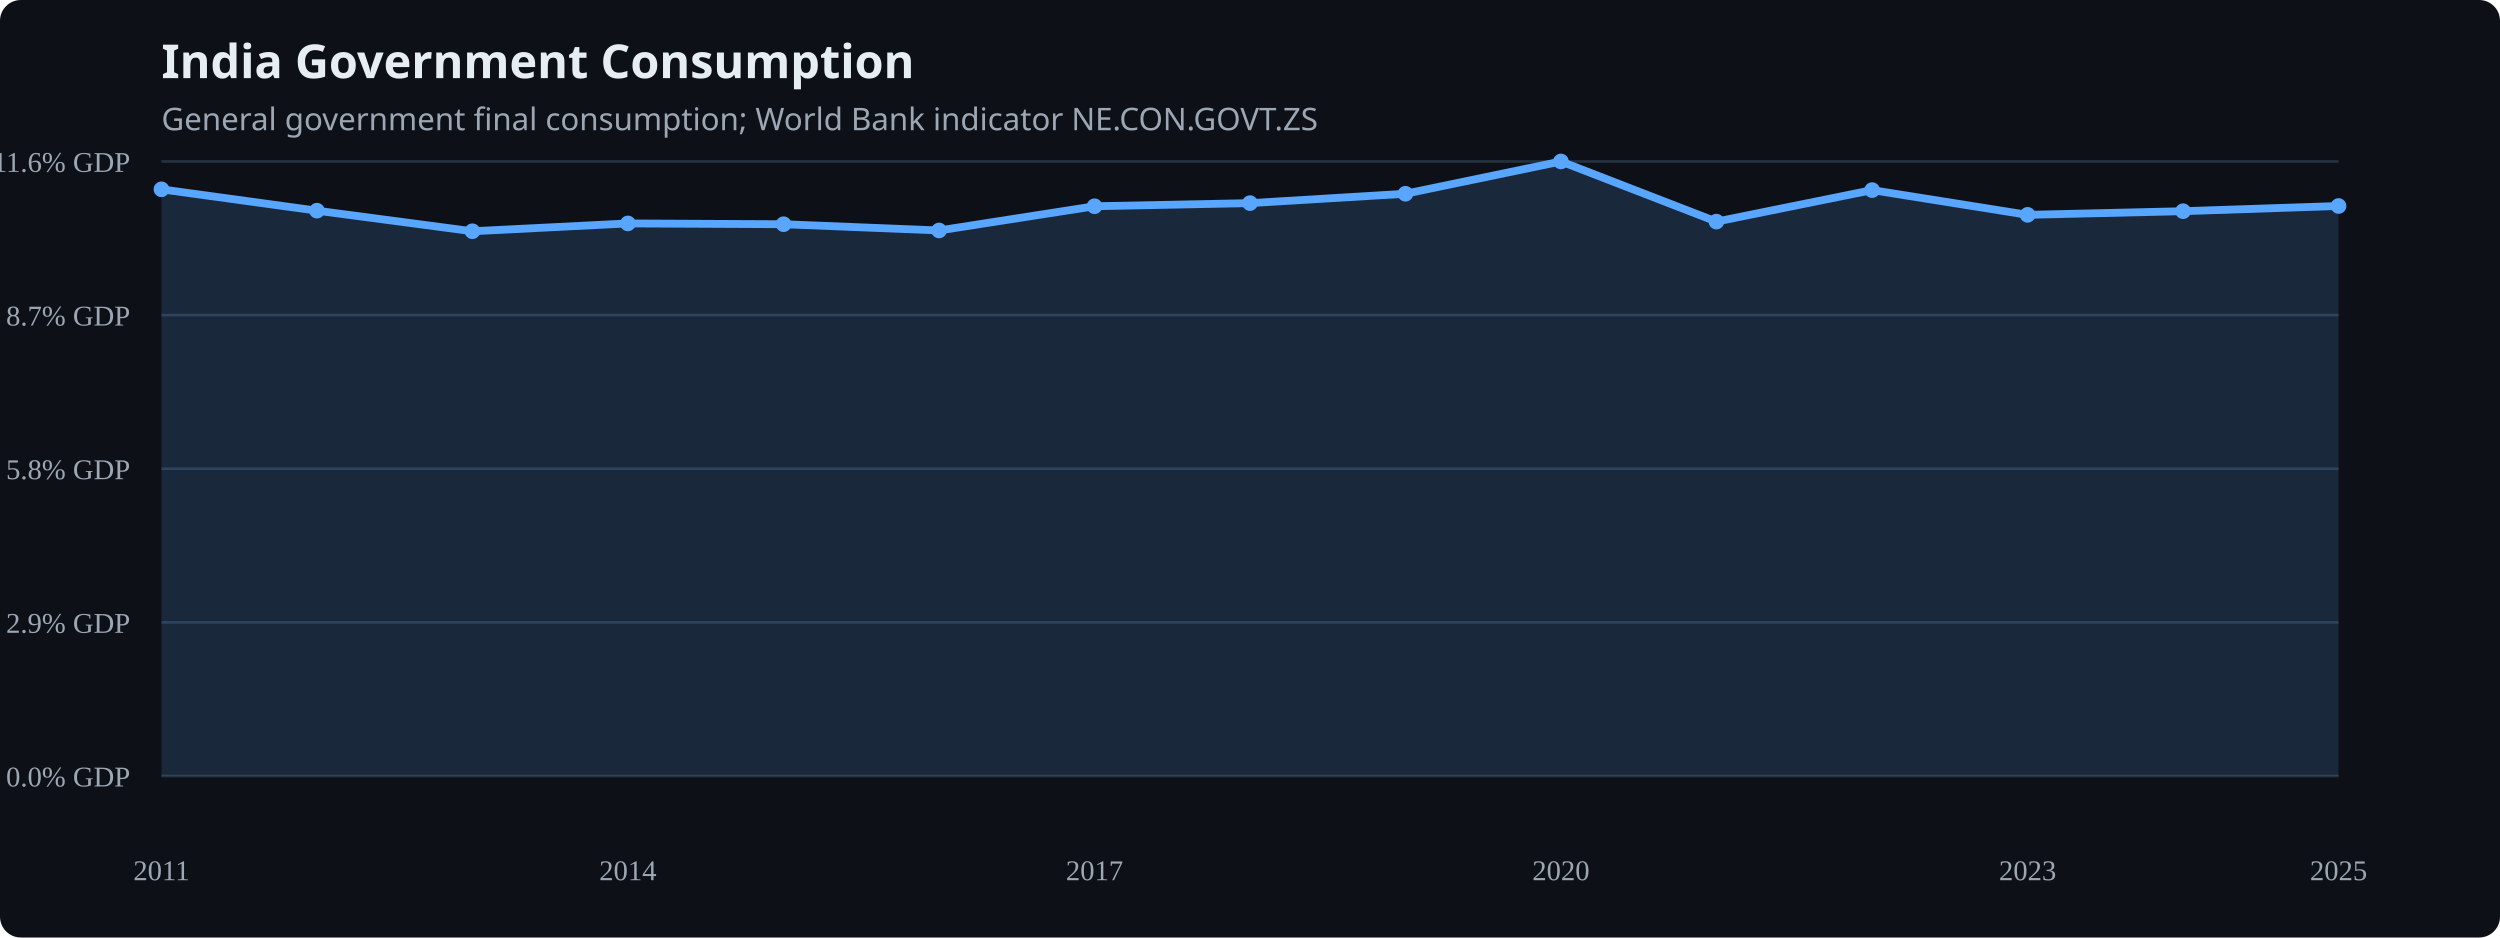
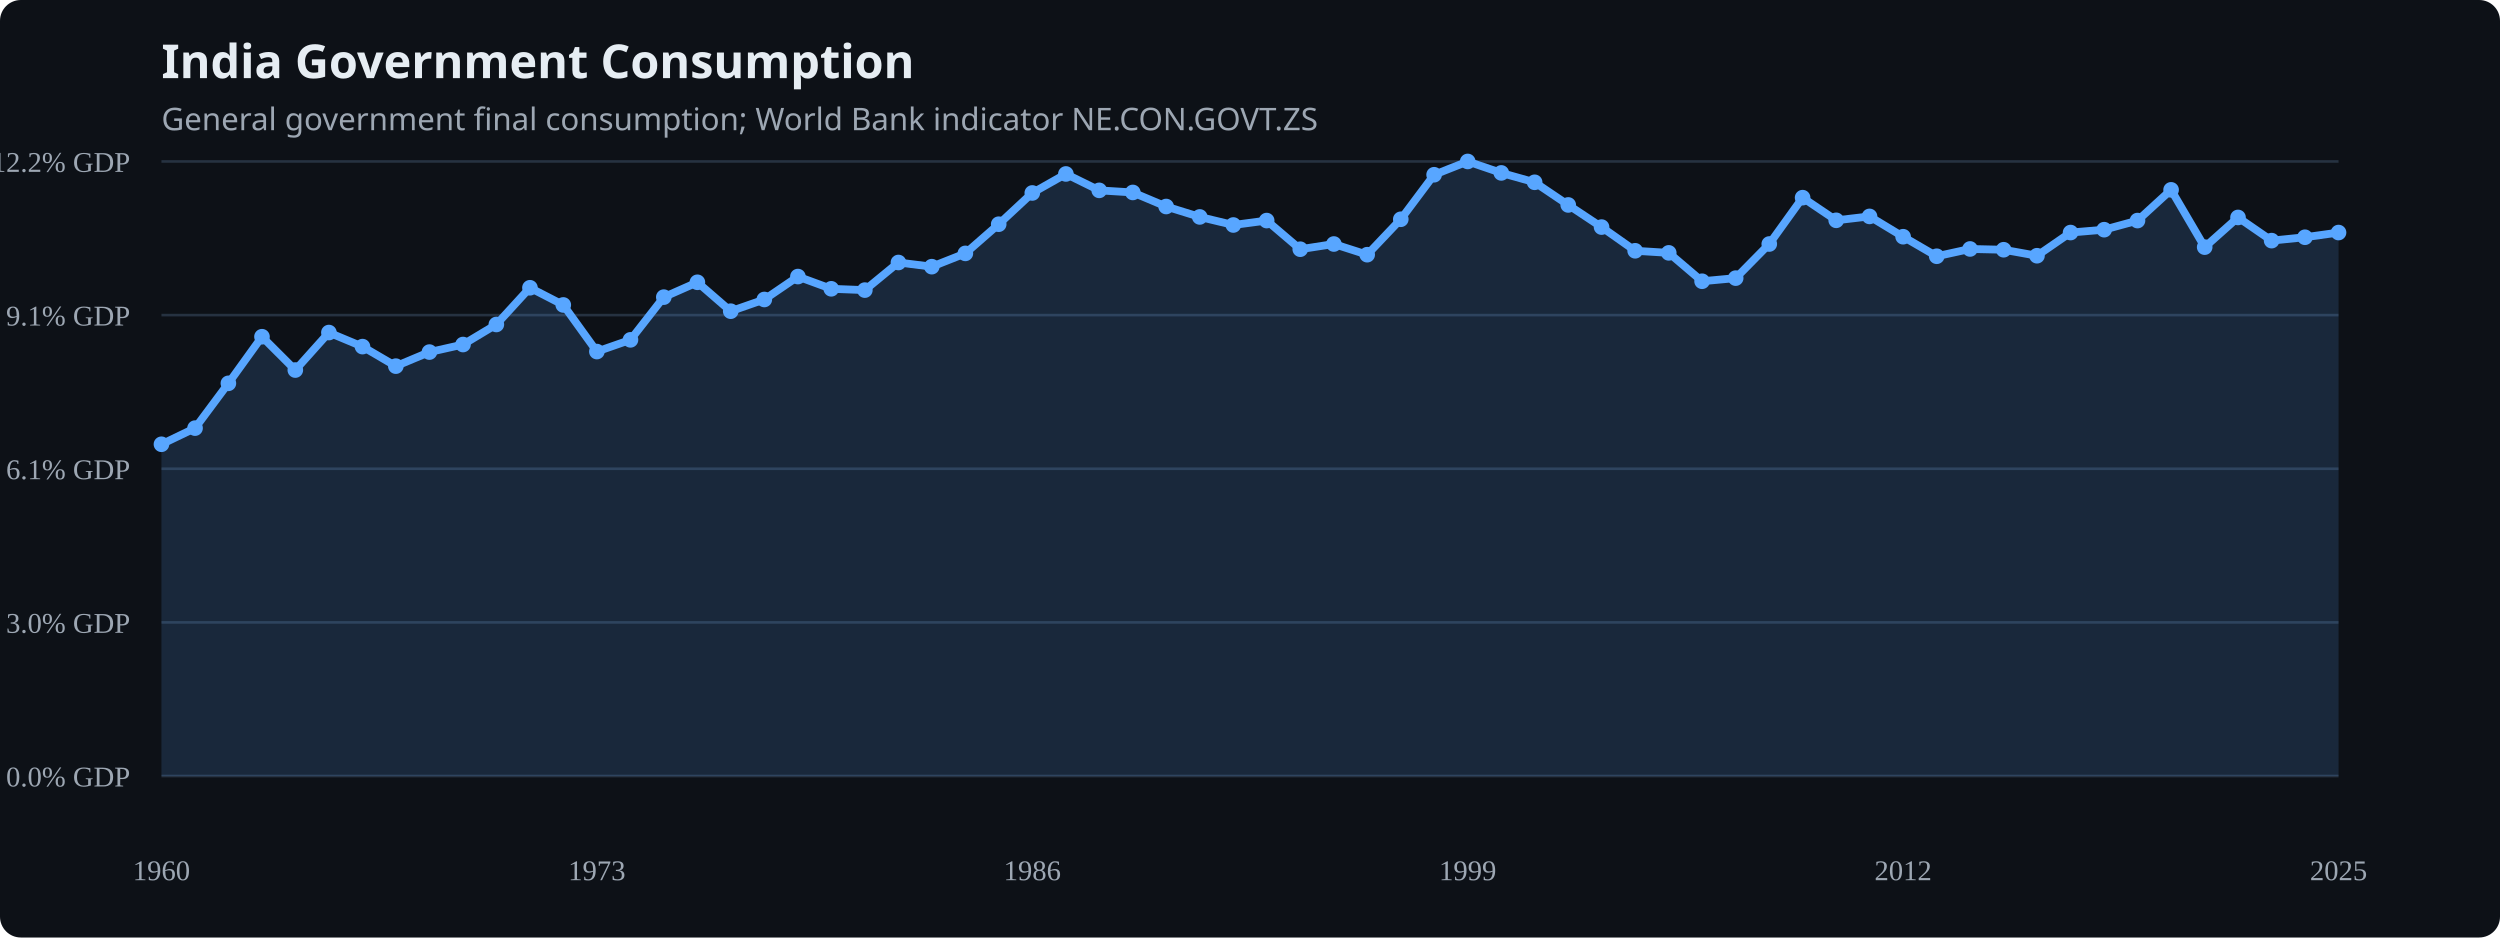
<svg xmlns="http://www.w3.org/2000/svg" width="960" height="360" viewBox="0 0 960 360" role="img" aria-label="India Government Consumption">
  <rect width="100%" height="100%" fill="#0d1117" rx="8" />
  <text x="62" y="30" fill="#e6edf3" font-size="18" font-family="system-ui, sans-serif" font-weight="700">India Government Consumption</text>
  <text x="62" y="50" fill="#9da7b3" font-size="12" font-family="system-ui, sans-serif">General government final consumption; World Bank indicator NE.CON.GOVT.ZS</text>
  <line x1="62" y1="62.0" x2="898" y2="62.0" stroke="#263241" stroke-width="1" />
-   <text x="50" y="66.0" text-anchor="end" fill="#9da7b3" font-size="11">11.6% GDP</text>
+   <text x="50" y="66.0" text-anchor="end" fill="#9da7b3" font-size="11">12.2% GDP</text>
  <line x1="62" y1="121.0" x2="898" y2="121.0" stroke="#263241" stroke-width="1" />
-   <text x="50" y="125.0" text-anchor="end" fill="#9da7b3" font-size="11">8.7% GDP</text>
+   <text x="50" y="125.0" text-anchor="end" fill="#9da7b3" font-size="11">9.1% GDP</text>
  <line x1="62" y1="180.0" x2="898" y2="180.0" stroke="#263241" stroke-width="1" />
-   <text x="50" y="184.0" text-anchor="end" fill="#9da7b3" font-size="11">5.8% GDP</text>
+   <text x="50" y="184.0" text-anchor="end" fill="#9da7b3" font-size="11">6.1% GDP</text>
  <line x1="62" y1="239.0" x2="898" y2="239.0" stroke="#263241" stroke-width="1" />
-   <text x="50" y="243.0" text-anchor="end" fill="#9da7b3" font-size="11">2.9% GDP</text>
+   <text x="50" y="243.0" text-anchor="end" fill="#9da7b3" font-size="11">3.0% GDP</text>
  <line x1="62" y1="298.0" x2="898" y2="298.0" stroke="#263241" stroke-width="1" />
  <text x="50" y="302.0" text-anchor="end" fill="#9da7b3" font-size="11">0.0% GDP</text>
-   <polygon points="62,298 62.0,72.7 121.7,80.9 181.4,88.8 241.1,85.8 300.9,86.1 360.6,88.5 420.3,79.2 480.0,78.0 539.7,74.4 599.4,62.0 659.1,85.1 718.9,73.0 778.6,82.5 838.3,81.1 898.0,79.1 898,298" fill="#58a6ff" opacity="0.16" />
-   <polyline points="62.0,72.7 121.7,80.9 181.4,88.8 241.1,85.8 300.9,86.1 360.6,88.5 420.3,79.2 480.0,78.0 539.7,74.4 599.4,62.0 659.1,85.1 718.9,73.0 778.6,82.5 838.3,81.1 898.0,79.1" fill="none" stroke="#58a6ff" stroke-width="3" stroke-linejoin="round" stroke-linecap="round" />
-   <circle cx="62.0" cy="72.7" r="3" fill="#58a6ff" />
-   <circle cx="121.7" cy="80.9" r="3" fill="#58a6ff" />
-   <circle cx="181.4" cy="88.8" r="3" fill="#58a6ff" />
-   <circle cx="241.1" cy="85.8" r="3" fill="#58a6ff" />
-   <circle cx="300.9" cy="86.1" r="3" fill="#58a6ff" />
-   <circle cx="360.6" cy="88.5" r="3" fill="#58a6ff" />
-   <circle cx="420.3" cy="79.2" r="3" fill="#58a6ff" />
-   <circle cx="480.0" cy="78.0" r="3" fill="#58a6ff" />
-   <circle cx="539.7" cy="74.4" r="3" fill="#58a6ff" />
-   <circle cx="599.4" cy="62.0" r="3" fill="#58a6ff" />
-   <circle cx="659.1" cy="85.1" r="3" fill="#58a6ff" />
-   <circle cx="718.9" cy="73.0" r="3" fill="#58a6ff" />
-   <circle cx="778.6" cy="82.5" r="3" fill="#58a6ff" />
-   <circle cx="838.3" cy="81.1" r="3" fill="#58a6ff" />
-   <circle cx="898.0" cy="79.1" r="3" fill="#58a6ff" />
-   <text x="62.0" y="338" text-anchor="middle" fill="#9da7b3" font-size="11">2011</text>
-   <text x="241.1" y="338" text-anchor="middle" fill="#9da7b3" font-size="11">2014</text>
-   <text x="420.3" y="338" text-anchor="middle" fill="#9da7b3" font-size="11">2017</text>
-   <text x="599.4" y="338" text-anchor="middle" fill="#9da7b3" font-size="11">2020</text>
-   <text x="778.6" y="338" text-anchor="middle" fill="#9da7b3" font-size="11">2023</text>
+   <polygon points="62,298 62.0,170.6 74.9,164.4 87.7,147.2 100.6,129.3 113.4,142.1 126.3,127.7 139.2,133.1 152.0,140.6 164.9,135.2 177.8,132.3 190.6,124.6 203.5,110.5 216.3,117.1 229.2,135.0 242.1,130.5 254.9,114.1 267.8,108.4 280.6,119.5 293.5,115.0 306.4,106.2 319.2,110.9 332.1,111.4 345.0,100.8 357.8,102.4 370.7,97.3 383.5,86.1 396.4,74.1 409.3,66.8 422.1,73.1 435.0,73.9 447.8,79.3 460.7,83.3 473.6,86.4 486.4,84.7 499.3,95.7 512.2,93.7 525.0,97.8 537.9,84.2 550.7,67.1 563.6,62.0 576.5,66.4 589.3,70.0 602.2,78.7 615.0,87.2 627.9,96.3 640.8,97.1 653.6,108.0 666.5,106.8 679.4,93.7 692.2,75.9 705.1,84.6 717.9,83.1 730.8,90.9 743.7,98.4 756.5,95.6 769.4,95.9 782.2,98.2 795.1,89.3 808.0,88.2 820.8,84.7 833.7,72.9 846.6,94.9 859.4,83.5 872.3,92.4 885.1,91.1 898.0,89.3 898,298" fill="#58a6ff" opacity="0.16" />
+   <polyline points="62.0,170.6 74.9,164.4 87.7,147.2 100.6,129.3 113.4,142.1 126.3,127.7 139.2,133.1 152.0,140.6 164.9,135.2 177.8,132.3 190.6,124.6 203.5,110.5 216.3,117.1 229.2,135.0 242.1,130.5 254.9,114.1 267.8,108.4 280.6,119.5 293.5,115.0 306.4,106.2 319.2,110.9 332.1,111.4 345.0,100.8 357.8,102.4 370.7,97.3 383.5,86.1 396.4,74.1 409.3,66.8 422.1,73.1 435.0,73.9 447.8,79.3 460.7,83.3 473.6,86.4 486.4,84.7 499.3,95.7 512.2,93.7 525.0,97.8 537.9,84.2 550.7,67.1 563.6,62.0 576.5,66.4 589.3,70.0 602.2,78.7 615.0,87.2 627.9,96.3 640.8,97.1 653.6,108.0 666.5,106.8 679.4,93.7 692.2,75.9 705.1,84.6 717.9,83.1 730.8,90.9 743.7,98.4 756.5,95.6 769.4,95.9 782.2,98.2 795.1,89.3 808.0,88.2 820.8,84.7 833.7,72.9 846.6,94.9 859.4,83.5 872.3,92.4 885.1,91.1 898.0,89.3" fill="none" stroke="#58a6ff" stroke-width="3" stroke-linejoin="round" stroke-linecap="round" />
+   <circle cx="62.0" cy="170.6" r="3" fill="#58a6ff" />
+   <circle cx="74.9" cy="164.4" r="3" fill="#58a6ff" />
+   <circle cx="87.7" cy="147.2" r="3" fill="#58a6ff" />
+   <circle cx="100.6" cy="129.3" r="3" fill="#58a6ff" />
+   <circle cx="113.4" cy="142.1" r="3" fill="#58a6ff" />
+   <circle cx="126.3" cy="127.7" r="3" fill="#58a6ff" />
+   <circle cx="139.2" cy="133.1" r="3" fill="#58a6ff" />
+   <circle cx="152.0" cy="140.6" r="3" fill="#58a6ff" />
+   <circle cx="164.9" cy="135.2" r="3" fill="#58a6ff" />
+   <circle cx="177.8" cy="132.3" r="3" fill="#58a6ff" />
+   <circle cx="190.6" cy="124.6" r="3" fill="#58a6ff" />
+   <circle cx="203.5" cy="110.5" r="3" fill="#58a6ff" />
+   <circle cx="216.3" cy="117.1" r="3" fill="#58a6ff" />
+   <circle cx="229.2" cy="135.0" r="3" fill="#58a6ff" />
+   <circle cx="242.1" cy="130.5" r="3" fill="#58a6ff" />
+   <circle cx="254.9" cy="114.1" r="3" fill="#58a6ff" />
+   <circle cx="267.8" cy="108.4" r="3" fill="#58a6ff" />
+   <circle cx="280.6" cy="119.5" r="3" fill="#58a6ff" />
+   <circle cx="293.5" cy="115.0" r="3" fill="#58a6ff" />
+   <circle cx="306.4" cy="106.2" r="3" fill="#58a6ff" />
+   <circle cx="319.2" cy="110.9" r="3" fill="#58a6ff" />
+   <circle cx="332.1" cy="111.4" r="3" fill="#58a6ff" />
+   <circle cx="345.0" cy="100.8" r="3" fill="#58a6ff" />
+   <circle cx="357.8" cy="102.4" r="3" fill="#58a6ff" />
+   <circle cx="370.7" cy="97.3" r="3" fill="#58a6ff" />
+   <circle cx="383.5" cy="86.1" r="3" fill="#58a6ff" />
+   <circle cx="396.4" cy="74.1" r="3" fill="#58a6ff" />
+   <circle cx="409.3" cy="66.8" r="3" fill="#58a6ff" />
+   <circle cx="422.1" cy="73.1" r="3" fill="#58a6ff" />
+   <circle cx="435.0" cy="73.9" r="3" fill="#58a6ff" />
+   <circle cx="447.8" cy="79.3" r="3" fill="#58a6ff" />
+   <circle cx="460.7" cy="83.3" r="3" fill="#58a6ff" />
+   <circle cx="473.6" cy="86.4" r="3" fill="#58a6ff" />
+   <circle cx="486.4" cy="84.7" r="3" fill="#58a6ff" />
+   <circle cx="499.3" cy="95.7" r="3" fill="#58a6ff" />
+   <circle cx="512.2" cy="93.7" r="3" fill="#58a6ff" />
+   <circle cx="525.0" cy="97.8" r="3" fill="#58a6ff" />
+   <circle cx="537.9" cy="84.2" r="3" fill="#58a6ff" />
+   <circle cx="550.7" cy="67.1" r="3" fill="#58a6ff" />
+   <circle cx="563.6" cy="62.0" r="3" fill="#58a6ff" />
+   <circle cx="576.5" cy="66.4" r="3" fill="#58a6ff" />
+   <circle cx="589.3" cy="70.0" r="3" fill="#58a6ff" />
+   <circle cx="602.2" cy="78.7" r="3" fill="#58a6ff" />
+   <circle cx="615.0" cy="87.2" r="3" fill="#58a6ff" />
+   <circle cx="627.9" cy="96.3" r="3" fill="#58a6ff" />
+   <circle cx="640.8" cy="97.1" r="3" fill="#58a6ff" />
+   <circle cx="653.6" cy="108.0" r="3" fill="#58a6ff" />
+   <circle cx="666.5" cy="106.8" r="3" fill="#58a6ff" />
+   <circle cx="679.4" cy="93.7" r="3" fill="#58a6ff" />
+   <circle cx="692.2" cy="75.9" r="3" fill="#58a6ff" />
+   <circle cx="705.1" cy="84.6" r="3" fill="#58a6ff" />
+   <circle cx="717.9" cy="83.1" r="3" fill="#58a6ff" />
+   <circle cx="730.8" cy="90.9" r="3" fill="#58a6ff" />
+   <circle cx="743.7" cy="98.4" r="3" fill="#58a6ff" />
+   <circle cx="756.5" cy="95.6" r="3" fill="#58a6ff" />
+   <circle cx="769.4" cy="95.9" r="3" fill="#58a6ff" />
+   <circle cx="782.2" cy="98.2" r="3" fill="#58a6ff" />
+   <circle cx="795.1" cy="89.3" r="3" fill="#58a6ff" />
+   <circle cx="808.0" cy="88.2" r="3" fill="#58a6ff" />
+   <circle cx="820.8" cy="84.7" r="3" fill="#58a6ff" />
+   <circle cx="833.7" cy="72.9" r="3" fill="#58a6ff" />
+   <circle cx="846.6" cy="94.9" r="3" fill="#58a6ff" />
+   <circle cx="859.4" cy="83.5" r="3" fill="#58a6ff" />
+   <circle cx="872.3" cy="92.4" r="3" fill="#58a6ff" />
+   <circle cx="885.1" cy="91.1" r="3" fill="#58a6ff" />
+   <circle cx="898.0" cy="89.3" r="3" fill="#58a6ff" />
+   <text x="62.0" y="338" text-anchor="middle" fill="#9da7b3" font-size="11">1960</text>
+   <text x="229.2" y="338" text-anchor="middle" fill="#9da7b3" font-size="11">1973</text>
+   <text x="396.4" y="338" text-anchor="middle" fill="#9da7b3" font-size="11">1986</text>
+   <text x="563.6" y="338" text-anchor="middle" fill="#9da7b3" font-size="11">1999</text>
+   <text x="730.8" y="338" text-anchor="middle" fill="#9da7b3" font-size="11">2012</text>
  <text x="898.0" y="338" text-anchor="middle" fill="#9da7b3" font-size="11">2025</text>
</svg>
